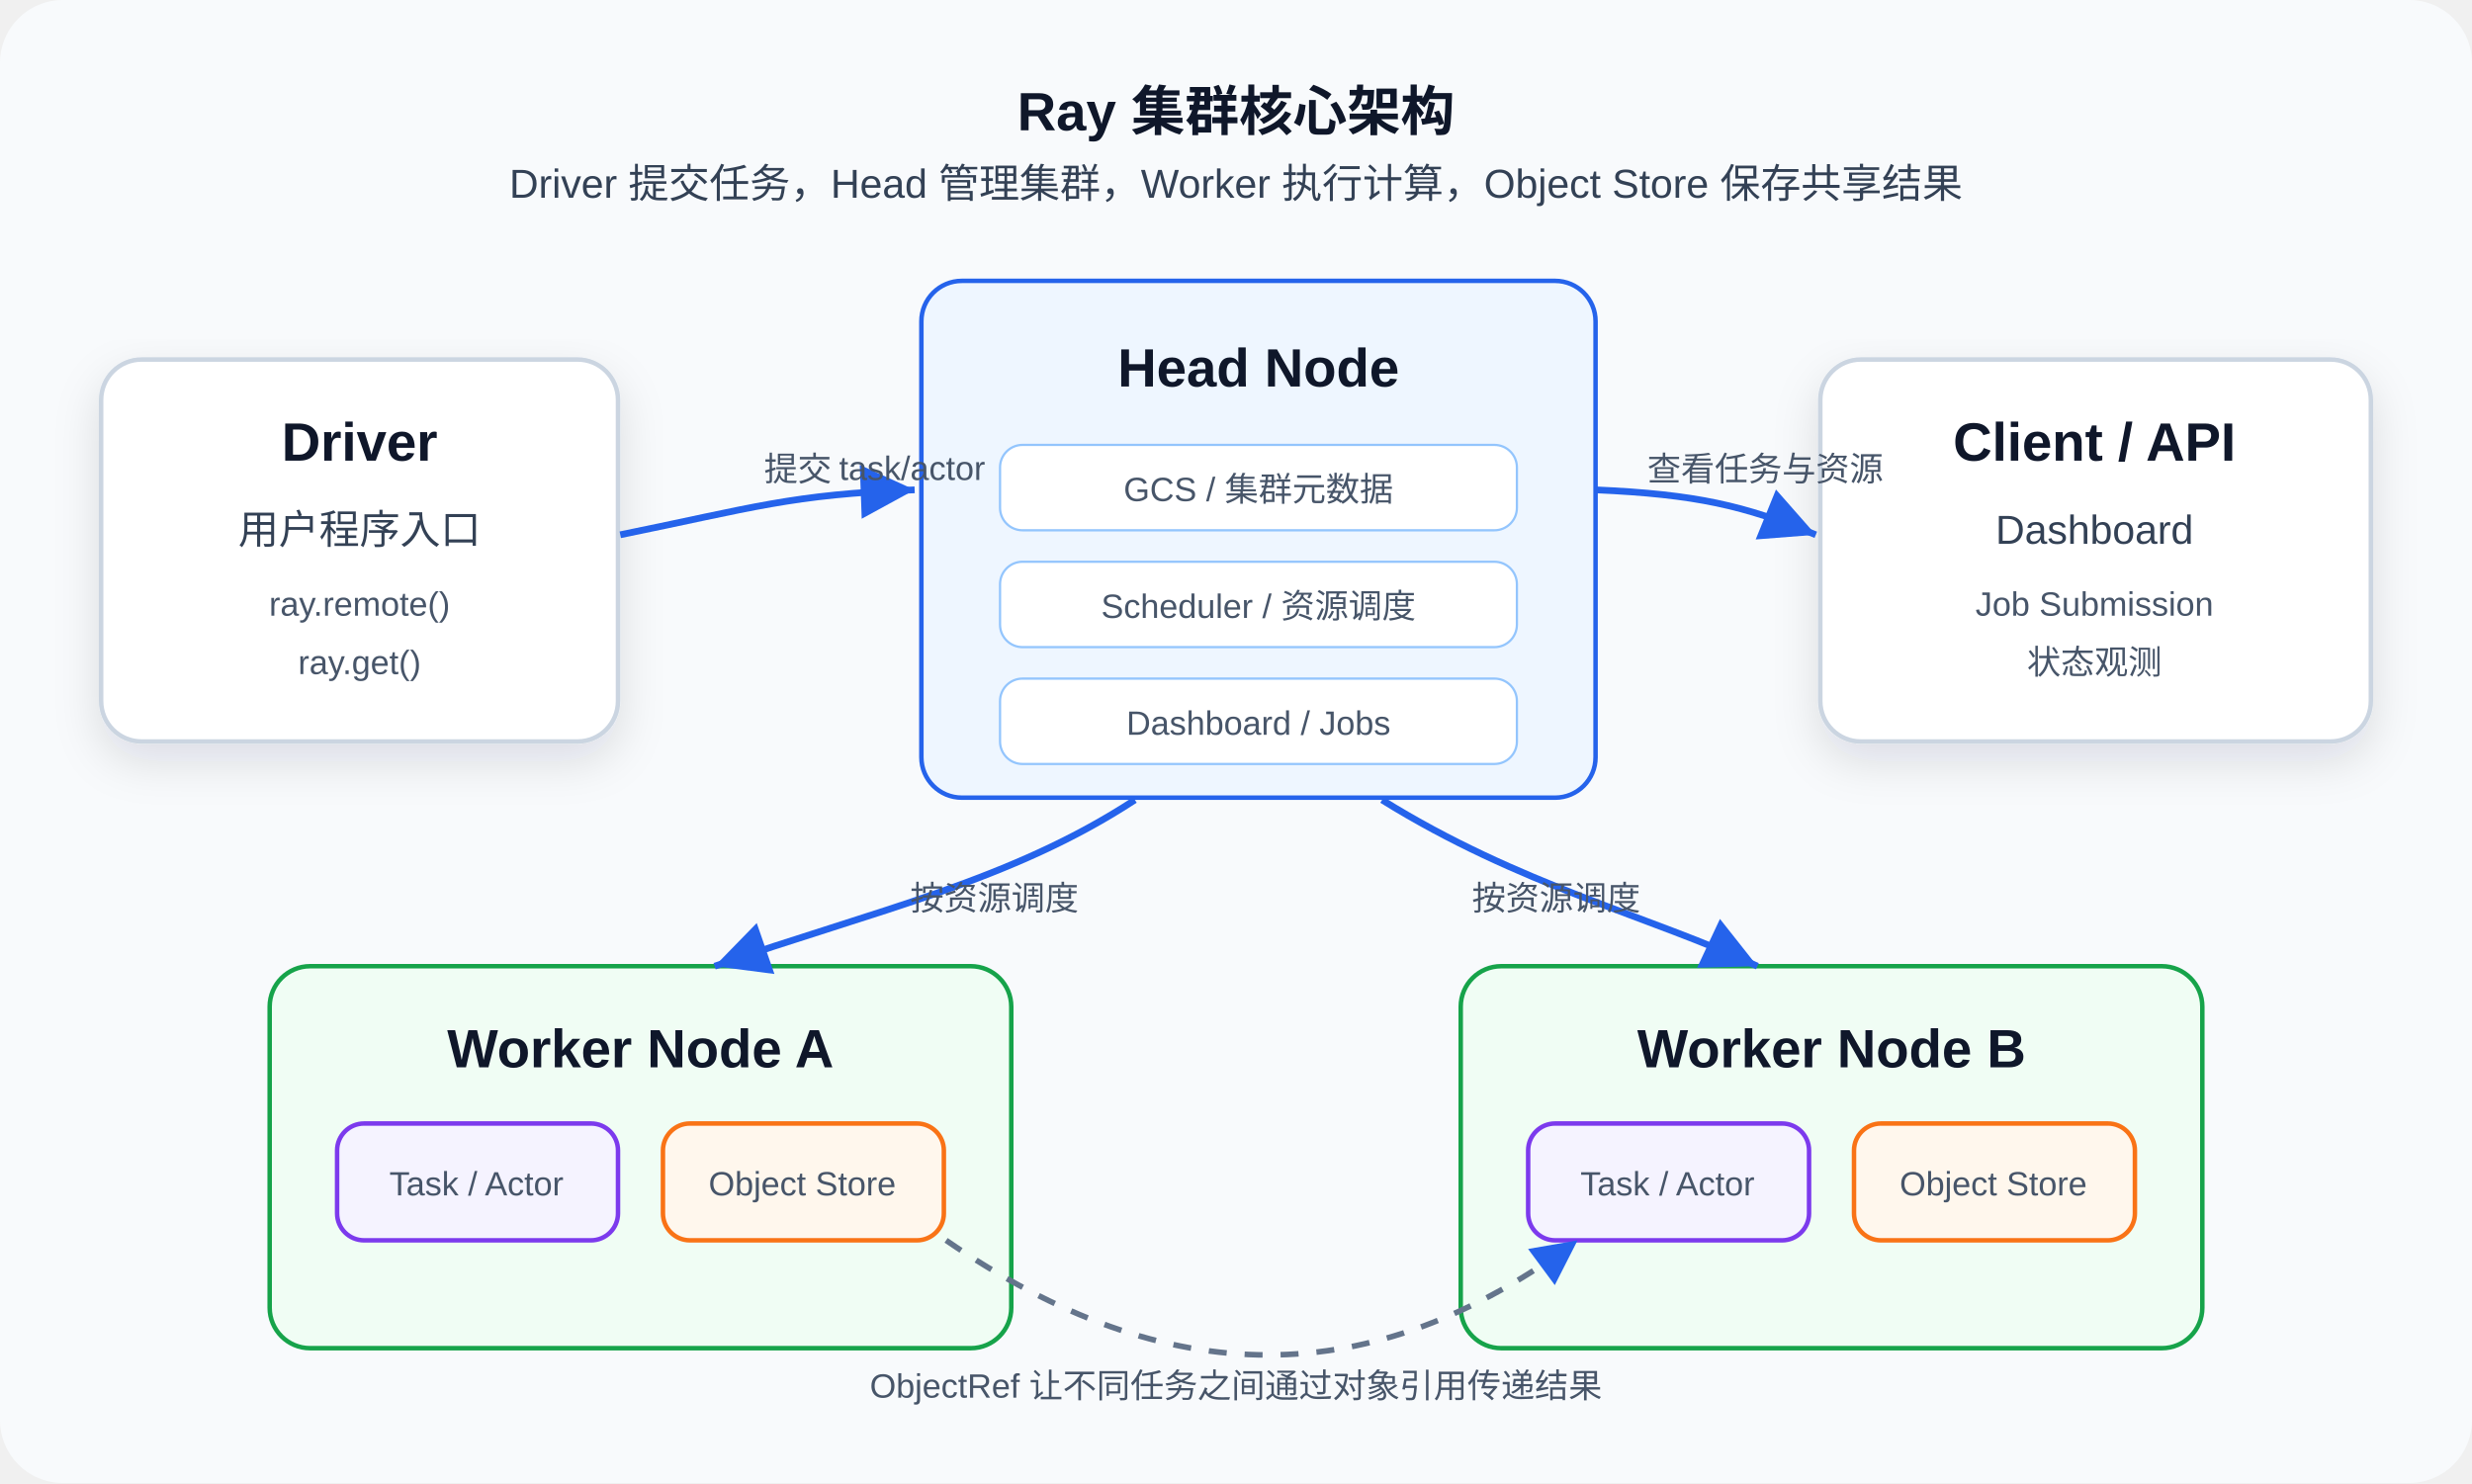
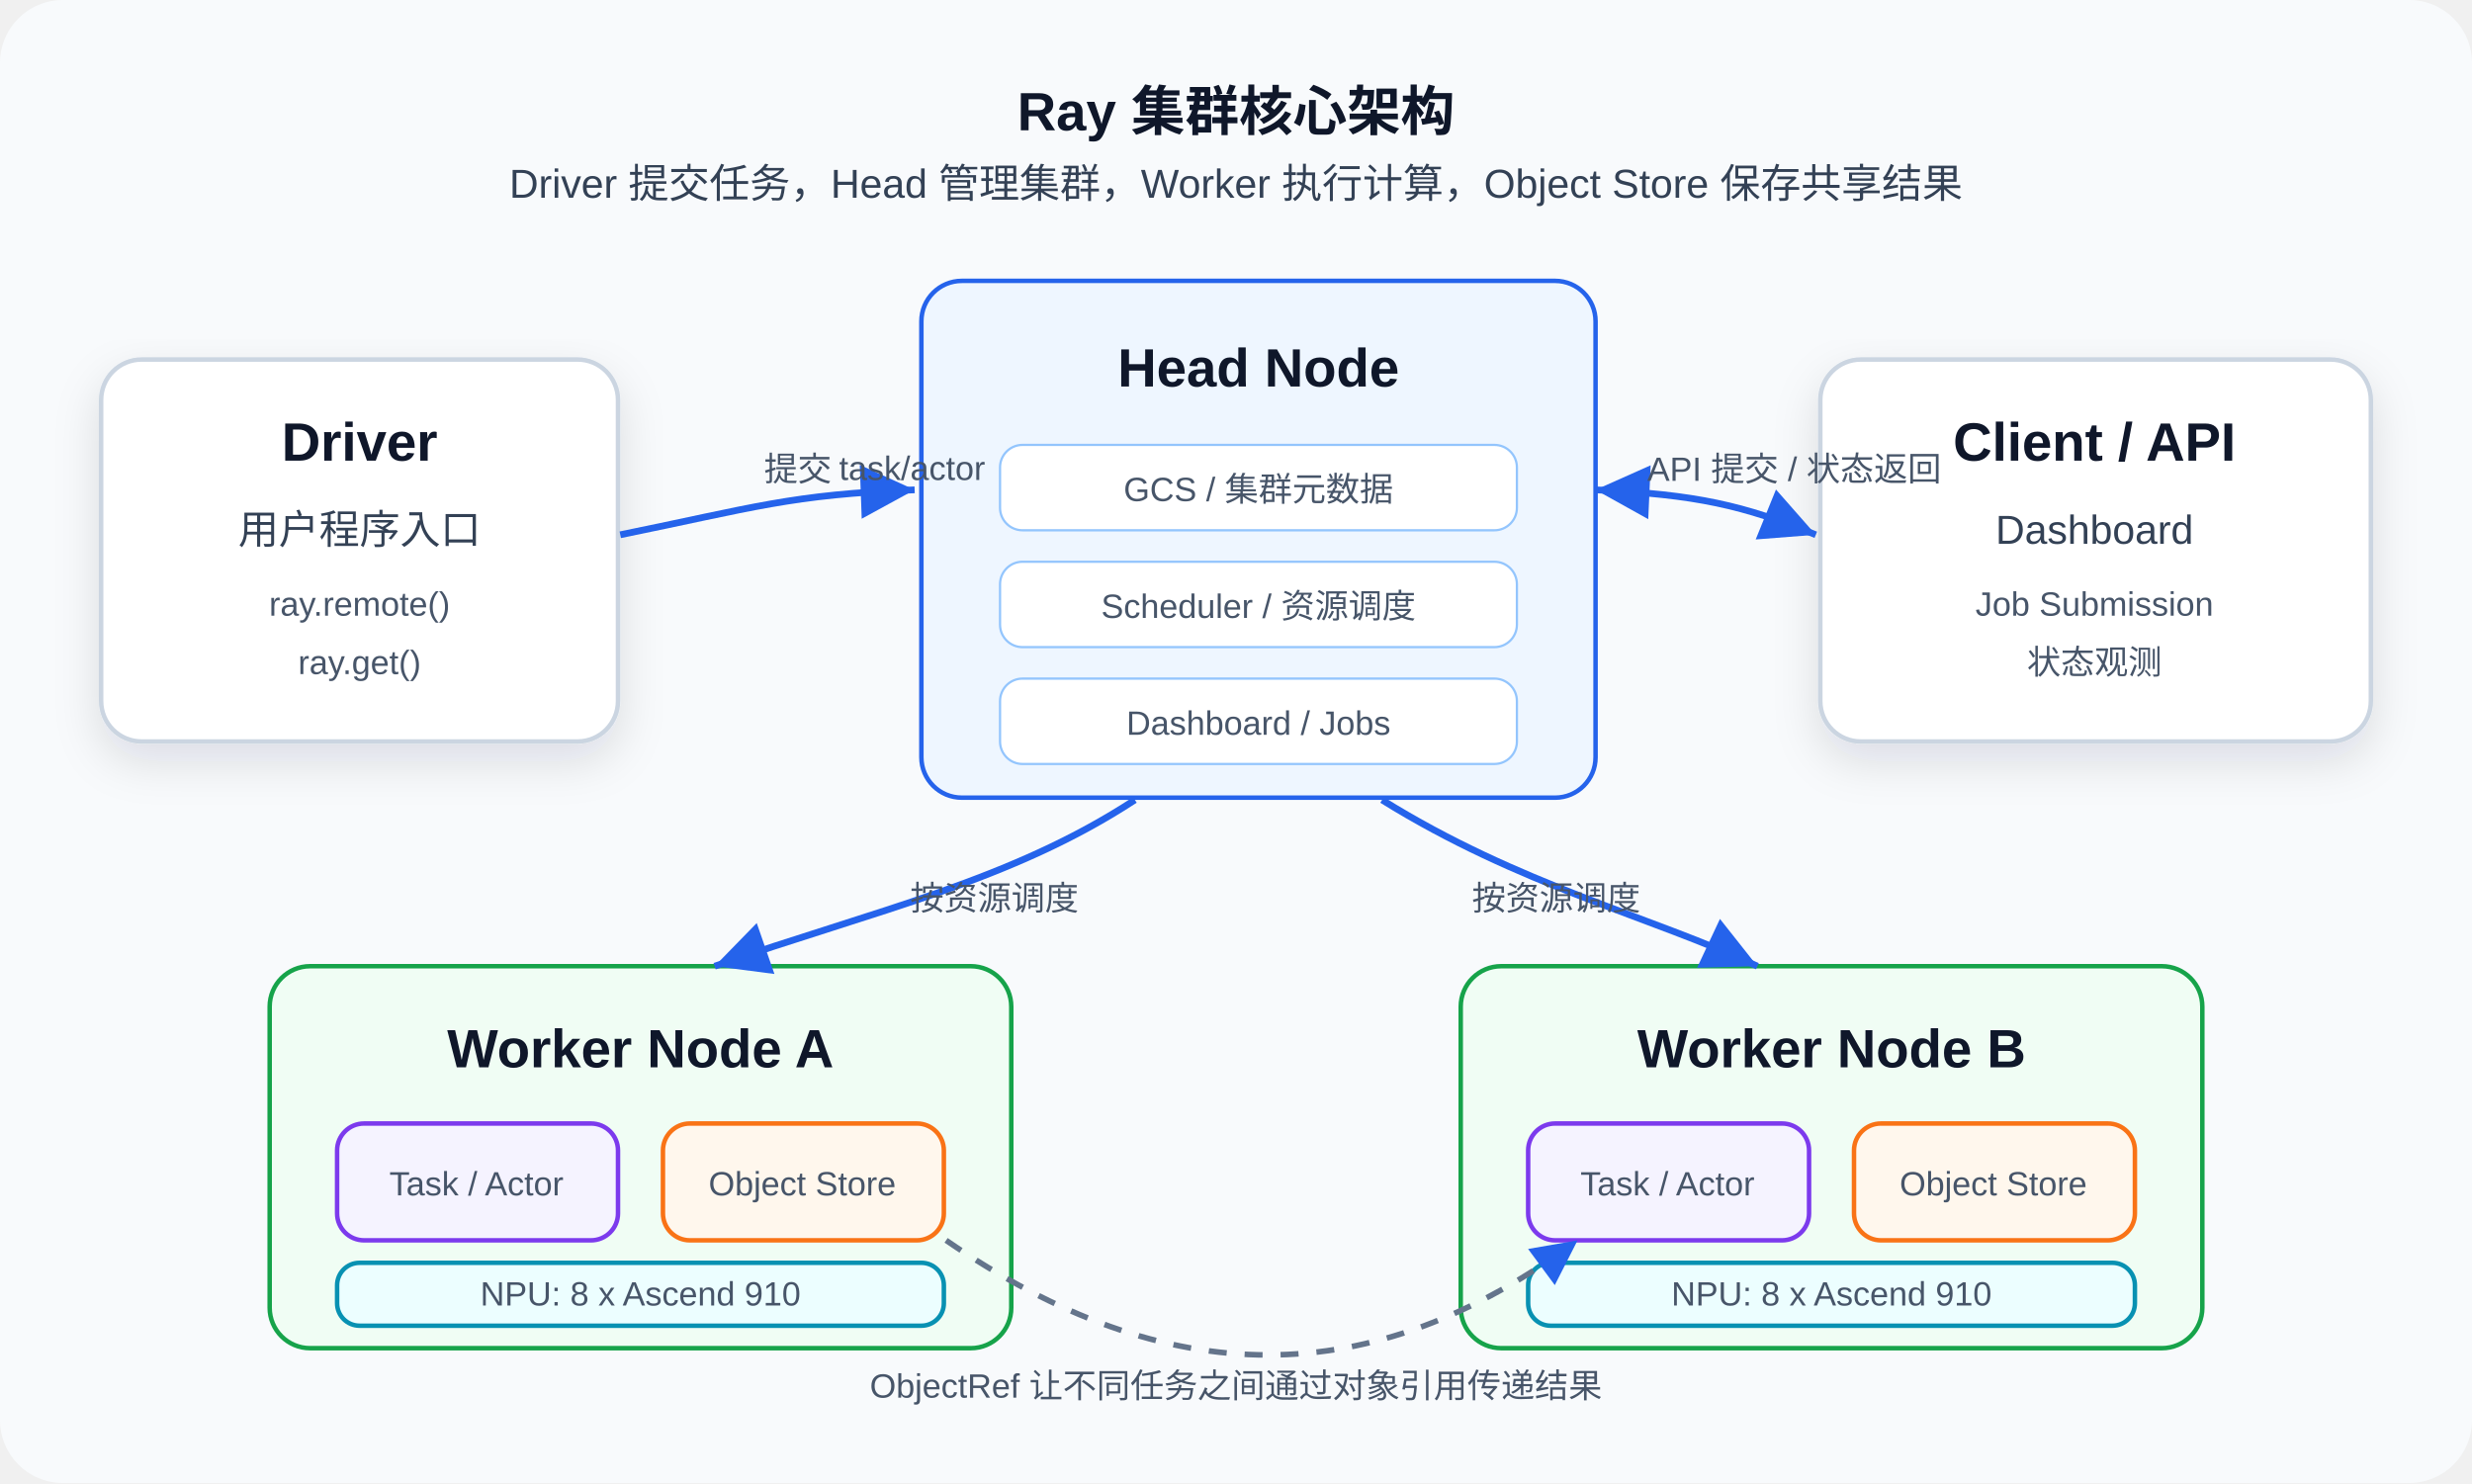
<svg xmlns="http://www.w3.org/2000/svg" width="1100" height="660" viewBox="0 0 1100 660" role="img" aria-labelledby="title desc">
  <defs>
    <marker id="arrow" markerWidth="12" markerHeight="12" refX="10" refY="6" orient="auto" markerUnits="strokeWidth">
      <path d="M2,2 L10,6 L2,10 Z" fill="#2563eb" />
+     </marker>
+     <marker id="arrow-start" markerWidth="12" markerHeight="12" refX="2" refY="6" orient="auto" markerUnits="strokeWidth">
+       <path d="M10,2 L2,6 L10,10 Z" fill="#2563eb" />
    </marker>
    <filter id="shadow" x="-10%" y="-10%" width="120%" height="130%">
      <feDropShadow dx="0" dy="8" stdDeviation="10" flood-color="#0f172a" flood-opacity="0.12" />
    </filter>
    <style>
      .bg { fill: #f8fafc; }
      .panel { fill: #ffffff; stroke: #cbd5e1; stroke-width: 2; filter: url(#shadow); }
      .head { fill: #eef6ff; stroke: #2563eb; stroke-width: 2; }
      .worker { fill: #f0fdf4; stroke: #16a34a; stroke-width: 2; }
      .store { fill: #fff7ed; stroke: #f97316; stroke-width: 2; }
      .task { fill: #f5f3ff; stroke: #7c3aed; stroke-width: 2; }
+       .npu-resource { fill: #ecfeff; stroke: #0891b2; stroke-width: 2; }
      .label { font-family: Arial, "Microsoft YaHei", sans-serif; fill: #0f172a; font-size: 24px; font-weight: 700; }
      .text { font-family: Arial, "Microsoft YaHei", sans-serif; fill: #334155; font-size: 18px; }
      .small { font-family: Arial, "Microsoft YaHei", sans-serif; fill: #475569; font-size: 15px; }
      .arrow { stroke: #2563eb; stroke-width: 3; fill: none; marker-end: url(#arrow); }
+       .bi-arrow { stroke: #2563eb; stroke-width: 3; fill: none; marker-start: url(#arrow-start); marker-end: url(#arrow); }
      .soft-arrow { stroke: #64748b; stroke-width: 2.5; fill: none; stroke-dasharray: 8 8; marker-end: url(#arrow); }
    </style>
  </defs>
  <rect class="bg" width="1100" height="660" rx="28" />
  <text x="550" y="58" text-anchor="middle" class="label" font-size="30">Ray 集群核心架构</text>
  <text x="550" y="88" text-anchor="middle" class="text">Driver 提交任务，Head 管理集群，Worker 执行计算，Object Store 保存共享结果</text>
  <rect x="45" y="160" width="230" height="170" rx="18" class="panel" />
  <text x="160" y="205" text-anchor="middle" class="label">Driver</text>
  <text x="160" y="242" text-anchor="middle" class="text">用户程序入口</text>
  <text x="160" y="274" text-anchor="middle" class="small">ray.remote()</text>
  <text x="160" y="300" text-anchor="middle" class="small">ray.get()</text>
  <rect x="410" y="125" width="300" height="230" rx="18" class="head" />
  <text x="560" y="172" text-anchor="middle" class="label">Head Node</text>
  <rect x="445" y="198" width="230" height="38" rx="10" fill="#ffffff" stroke="#93c5fd" />
  <text x="560" y="223" text-anchor="middle" class="small">GCS / 集群元数据</text>
  <rect x="445" y="250" width="230" height="38" rx="10" fill="#ffffff" stroke="#93c5fd" />
  <text x="560" y="275" text-anchor="middle" class="small">Scheduler / 资源调度</text>
  <rect x="445" y="302" width="230" height="38" rx="10" fill="#ffffff" stroke="#93c5fd" />
  <text x="560" y="327" text-anchor="middle" class="small">Dashboard / Jobs</text>
  <rect x="810" y="160" width="245" height="170" rx="18" class="panel" />
  <text x="932" y="205" text-anchor="middle" class="label">Client / API</text>
  <text x="932" y="242" text-anchor="middle" class="text">Dashboard</text>
  <text x="932" y="274" text-anchor="middle" class="small">Job Submission</text>
  <text x="932" y="300" text-anchor="middle" class="small">状态观测</text>
  <rect x="120" y="430" width="330" height="170" rx="18" class="worker" />
  <text x="285" y="475" text-anchor="middle" class="label">Worker Node A</text>
  <rect x="150" y="500" width="125" height="52" rx="12" class="task" />
  <text x="212" y="532" text-anchor="middle" class="small">Task / Actor</text>
  <rect x="295" y="500" width="125" height="52" rx="12" class="store" />
  <text x="357" y="532" text-anchor="middle" class="small">Object Store</text>
+   <rect x="150" y="562" width="270" height="28" rx="10" class="npu-resource" />
+   <text x="285" y="581" text-anchor="middle" class="small">NPU: 8 x Ascend 910</text>
  <rect x="650" y="430" width="330" height="170" rx="18" class="worker" />
  <text x="815" y="475" text-anchor="middle" class="label">Worker Node B</text>
  <rect x="680" y="500" width="125" height="52" rx="12" class="task" />
  <text x="742" y="532" text-anchor="middle" class="small">Task / Actor</text>
  <rect x="825" y="500" width="125" height="52" rx="12" class="store" />
  <text x="887" y="532" text-anchor="middle" class="small">Object Store</text>
+   <rect x="680" y="562" width="270" height="28" rx="10" class="npu-resource" />
+   <text x="815" y="581" text-anchor="middle" class="small">NPU: 8 x Ascend 910</text>
  <path class="arrow" d="M276 238 C335 226, 352 220, 407 218" />
-   <path class="arrow" d="M710 218 C755 220, 776 225, 808 238" />
+   <path class="bi-arrow" d="M710 218 C755 220, 776 225, 808 238" />
  <path class="arrow" d="M505 356 C450 392, 390 405, 318 430" />
  <path class="arrow" d="M615 356 C676 394, 735 408, 782 430" />
  <path class="soft-arrow" d="M421 552 C520 620, 610 620, 702 552" />
  <text x="340" y="214" class="small">提交 task/actor</text>
-   <text x="733" y="214" class="small">查看任务与资源</text>
+   <text x="733" y="214" class="small">API 提交 / 状态返回</text>
  <text x="405" y="405" class="small">按资源调度</text>
  <text x="655" y="405" class="small">按资源调度</text>
  <text x="550" y="622" text-anchor="middle" class="small">ObjectRef 让不同任务之间通过对象引用传递结果</text>
</svg>
